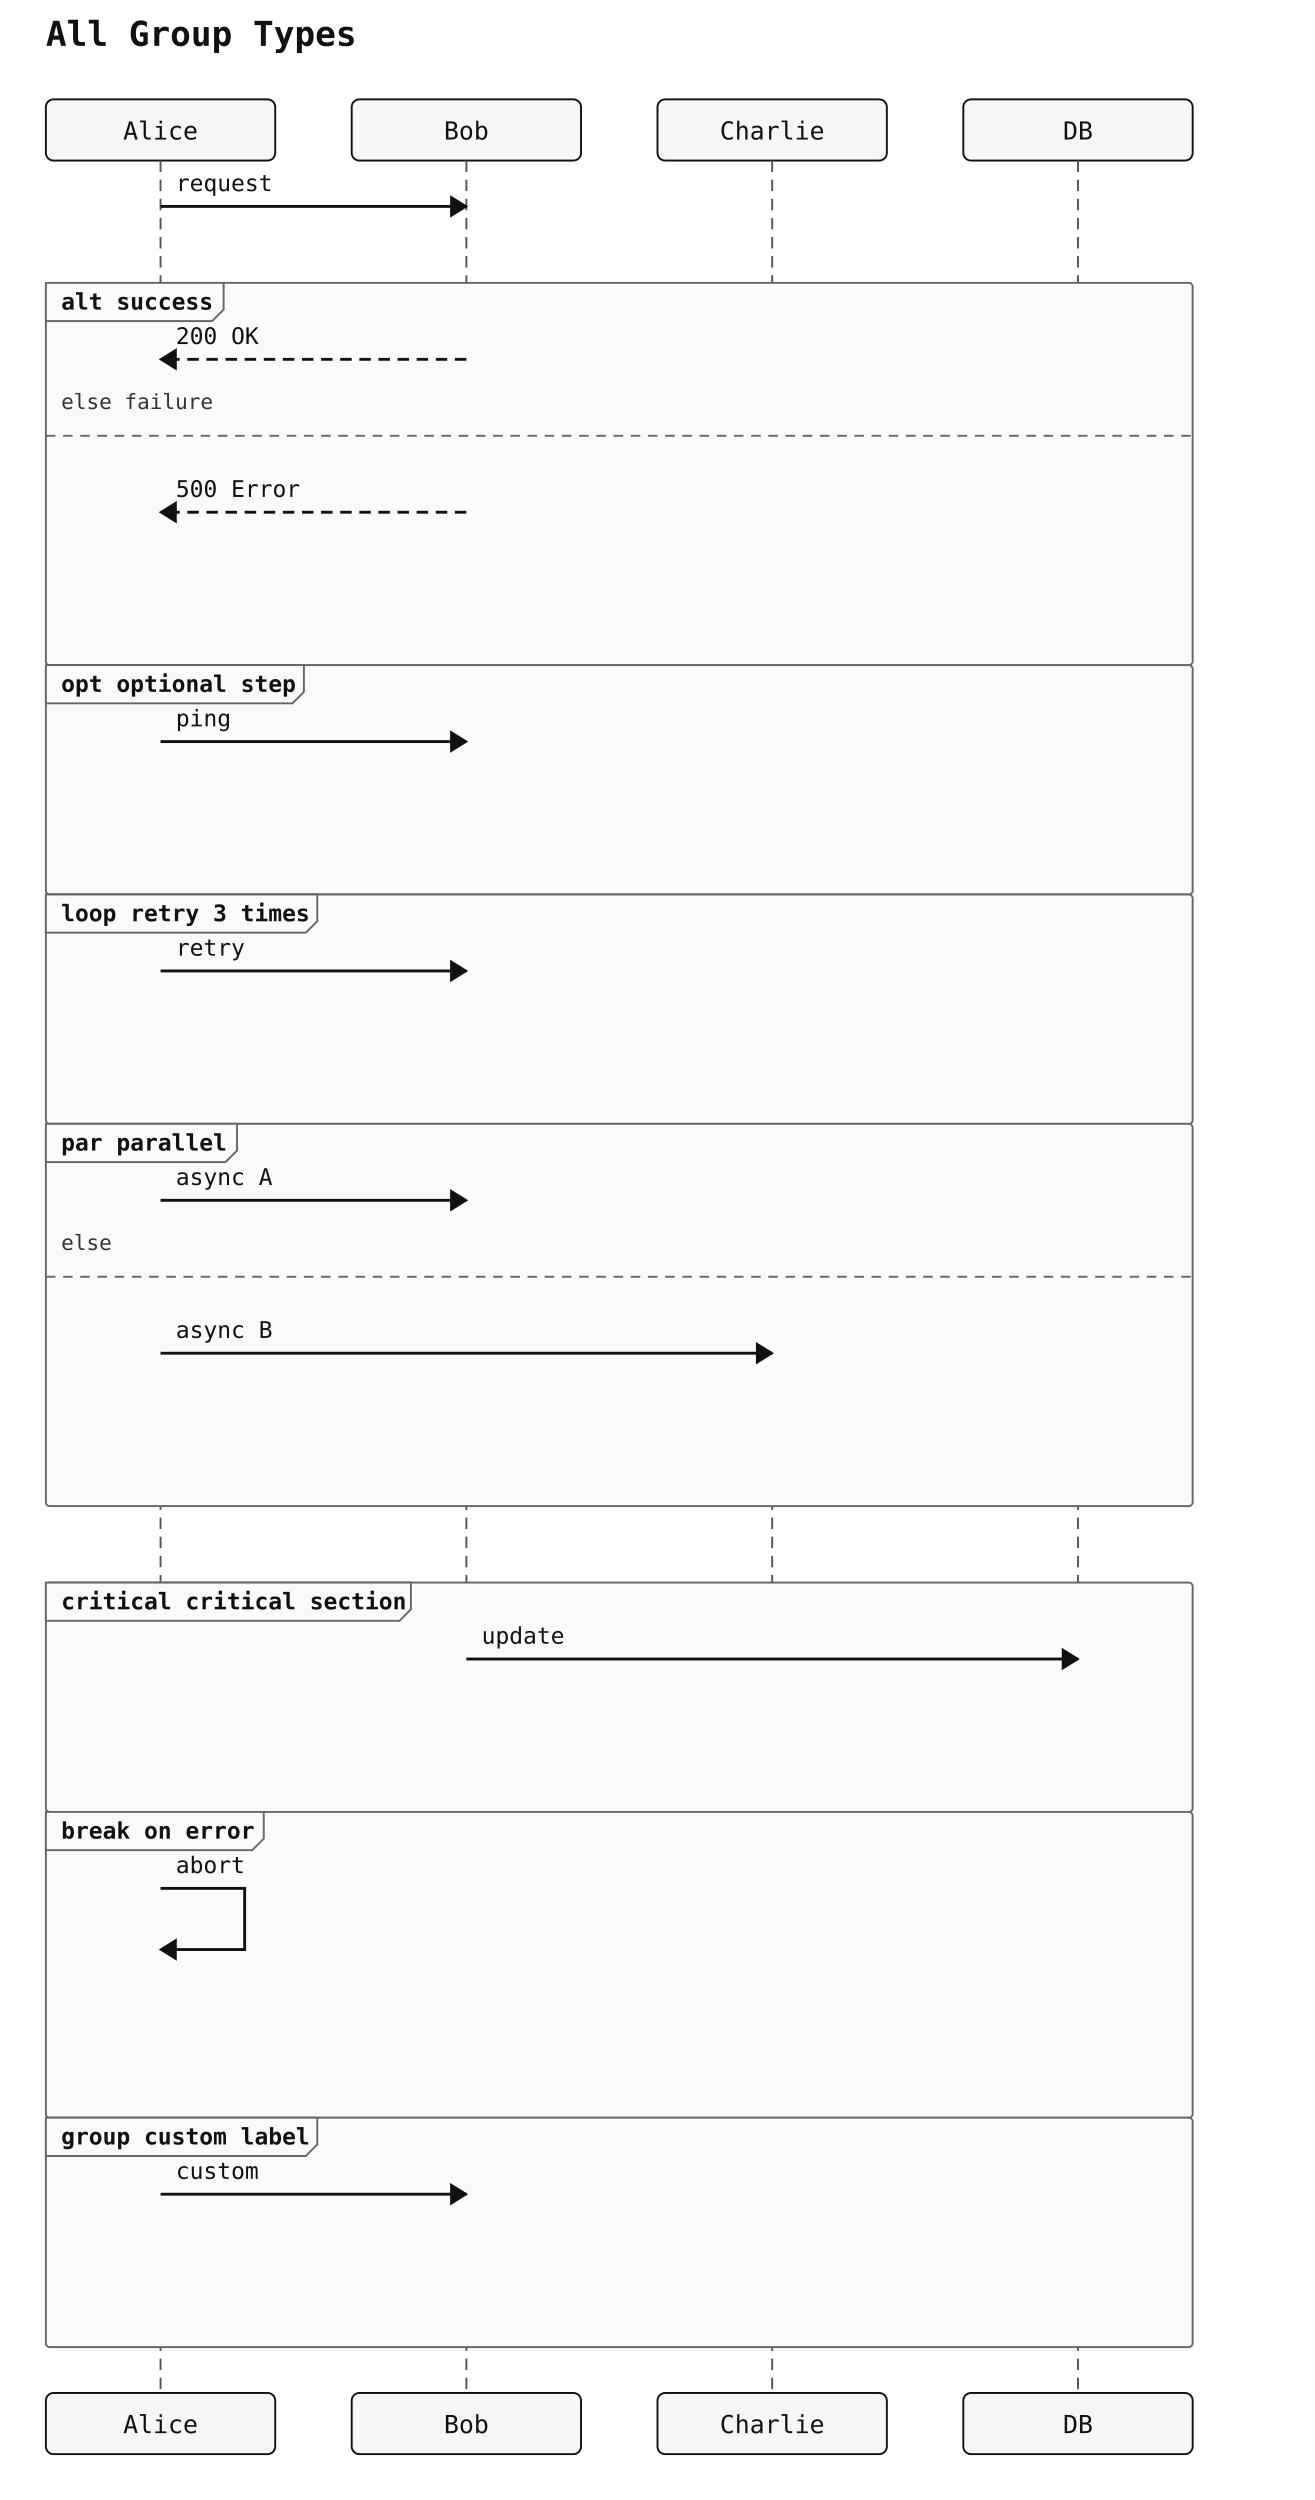
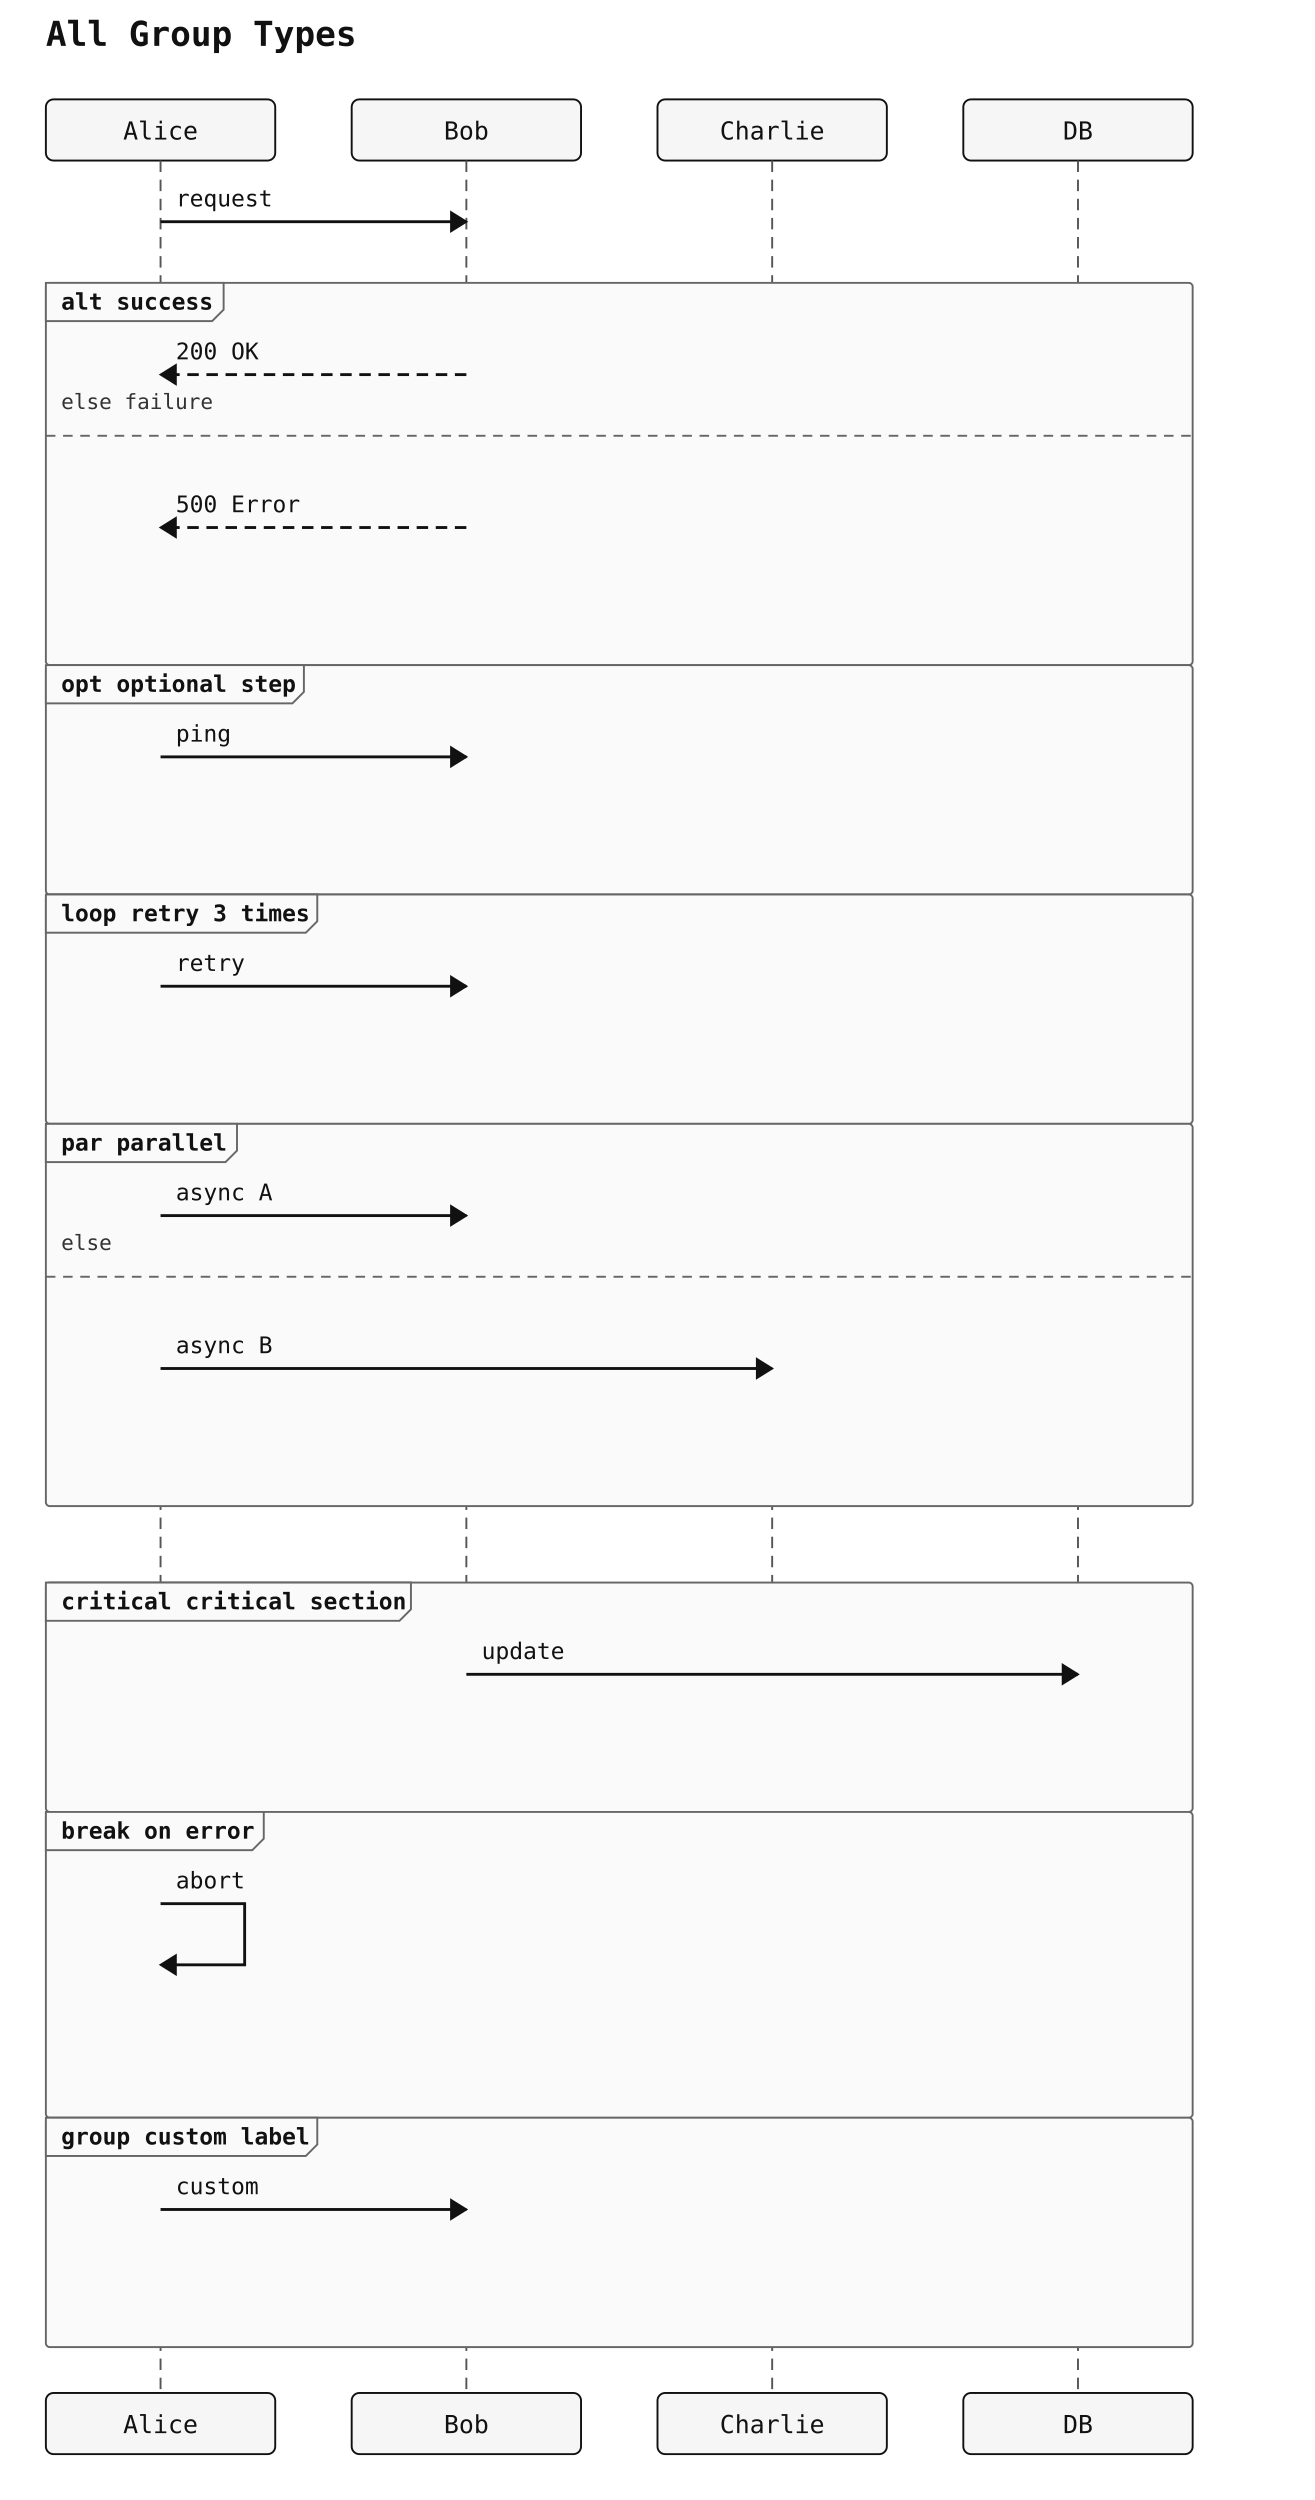
<svg xmlns="http://www.w3.org/2000/svg" width="688" height="1308" viewBox="0 0 688 1308">
  <rect width="100%" height="100%" fill="white" />
  <text x="24" y="24" font-family="monospace" font-size="18" font-weight="600" fill="#111">All Group Types</text>
  <rect x="24" y="52" width="120" height="32" rx="4" ry="4" fill="#f6f6f6" stroke="#111" stroke-width="1" />
  <text x="84" y="73" text-anchor="middle" font-family="monospace" font-size="13" fill="#111111">Alice</text>
  <rect x="184" y="52" width="120" height="32" rx="4" ry="4" fill="#f6f6f6" stroke="#111" stroke-width="1" />
  <text x="244" y="73" text-anchor="middle" font-family="monospace" font-size="13" fill="#111111">Bob</text>
  <rect x="344" y="52" width="120" height="32" rx="4" ry="4" fill="#f6f6f6" stroke="#111" stroke-width="1" />
  <text x="404" y="73" text-anchor="middle" font-family="monospace" font-size="13" fill="#111111">Charlie</text>
  <rect x="504" y="52" width="120" height="32" rx="4" ry="4" fill="#f6f6f6" stroke="#111" stroke-width="1" />
  <text x="564" y="73" text-anchor="middle" font-family="monospace" font-size="13" fill="#111111">DB</text>
  <line x1="84" y1="84" x2="84" y2="1252" stroke="#555" stroke-width="1" stroke-dasharray="6 4" />
  <line x1="244" y1="84" x2="244" y2="1252" stroke="#555" stroke-width="1" stroke-dasharray="6 4" />
  <line x1="404" y1="84" x2="404" y2="1252" stroke="#555" stroke-width="1" stroke-dasharray="6 4" />
  <line x1="564" y1="84" x2="564" y2="1252" stroke="#555" stroke-width="1" stroke-dasharray="6 4" />
  <rect x="24" y="148" width="600" height="200" rx="2" ry="2" fill="#fafafa" stroke="#666" stroke-width="1" />
  <polygon points="24,148 117,148 117,162 111,168 24,168" fill="#fafafa" stroke="#666" stroke-width="1" />
  <text x="32" y="162" font-family="monospace" font-size="12" font-weight="600" fill="#111">alt success</text>
  <line x1="24" y1="228" x2="624" y2="228" stroke="#666" stroke-width="1" stroke-dasharray="5 4" />
  <text x="32" y="214" font-family="monospace" font-size="11" fill="#333">else failure</text>
  <rect x="24" y="348" width="600" height="120" rx="2" ry="2" fill="#fafafa" stroke="#666" stroke-width="1" />
  <polygon points="24,348 159,348 159,362 153,368 24,368" fill="#fafafa" stroke="#666" stroke-width="1" />
  <text x="32" y="362" font-family="monospace" font-size="12" font-weight="600" fill="#111">opt optional step</text>
  <rect x="24" y="468" width="600" height="120" rx="2" ry="2" fill="#fafafa" stroke="#666" stroke-width="1" />
  <polygon points="24,468 166,468 166,482 160,488 24,488" fill="#fafafa" stroke="#666" stroke-width="1" />
  <text x="32" y="482" font-family="monospace" font-size="12" font-weight="600" fill="#111">loop retry 3 times</text>
  <rect x="24" y="588" width="600" height="200" rx="2" ry="2" fill="#fafafa" stroke="#666" stroke-width="1" />
  <polygon points="24,588 124,588 124,602 118,608 24,608" fill="#fafafa" stroke="#666" stroke-width="1" />
  <text x="32" y="602" font-family="monospace" font-size="12" font-weight="600" fill="#111">par parallel</text>
  <line x1="24" y1="668" x2="624" y2="668" stroke="#666" stroke-width="1" stroke-dasharray="5 4" />
  <text x="32" y="654" font-family="monospace" font-size="11" fill="#333">else</text>
  <rect x="24" y="828" width="600" height="120" rx="2" ry="2" fill="#fafafa" stroke="#666" stroke-width="1" />
  <polygon points="24,828 215,828 215,842 209,848 24,848" fill="#fafafa" stroke="#666" stroke-width="1" />
  <text x="32" y="842" font-family="monospace" font-size="12" font-weight="600" fill="#111">critical critical section</text>
  <rect x="24" y="948" width="600" height="160" rx="2" ry="2" fill="#fafafa" stroke="#666" stroke-width="1" />
  <polygon points="24,948 138,948 138,962 132,968 24,968" fill="#fafafa" stroke="#666" stroke-width="1" />
  <text x="32" y="962" font-family="monospace" font-size="12" font-weight="600" fill="#111">break on error</text>
  <rect x="24" y="1108" width="600" height="120" rx="2" ry="2" fill="#fafafa" stroke="#666" stroke-width="1" />
  <polygon points="24,1108 166,1108 166,1122 160,1128 24,1128" fill="#fafafa" stroke="#666" stroke-width="1" />
  <text x="32" y="1122" font-family="monospace" font-size="12" font-weight="600" fill="#111">group custom label</text>
-   <line x1="84" y1="108" x2="244" y2="108" stroke="#111" stroke-width="1.5" />
-   <polygon points="244,108 236,103 236,113" fill="#111" stroke="#111" stroke-width="1" />
-   <text x="92" y="100" text-anchor="start" font-family="monospace" font-size="12" fill="#111">request</text>
-   <line x1="244" y1="188" x2="84" y2="188" stroke="#111" stroke-width="1.5" stroke-dasharray="6 4" />
-   <polygon points="84,188 92,183 92,193" fill="#111" stroke="#111" stroke-width="1" />
-   <text x="92" y="180" text-anchor="start" font-family="monospace" font-size="12" fill="#111">200 OK</text>
-   <line x1="244" y1="268" x2="84" y2="268" stroke="#111" stroke-width="1.5" stroke-dasharray="6 4" />
-   <polygon points="84,268 92,263 92,273" fill="#111" stroke="#111" stroke-width="1" />
-   <text x="92" y="260" text-anchor="start" font-family="monospace" font-size="12" fill="#111">500 Error</text>
-   <line x1="84" y1="388" x2="244" y2="388" stroke="#111" stroke-width="1.5" />
-   <polygon points="244,388 236,383 236,393" fill="#111" stroke="#111" stroke-width="1" />
-   <text x="92" y="380" text-anchor="start" font-family="monospace" font-size="12" fill="#111">ping</text>
-   <line x1="84" y1="508" x2="244" y2="508" stroke="#111" stroke-width="1.5" />
-   <polygon points="244,508 236,503 236,513" fill="#111" stroke="#111" stroke-width="1" />
-   <text x="92" y="500" text-anchor="start" font-family="monospace" font-size="12" fill="#111">retry</text>
-   <line x1="84" y1="628" x2="244" y2="628" stroke="#111" stroke-width="1.5" />
-   <polygon points="244,628 236,623 236,633" fill="#111" stroke="#111" stroke-width="1" />
-   <text x="92" y="620" text-anchor="start" font-family="monospace" font-size="12" fill="#111">async A</text>
-   <line x1="84" y1="708" x2="404" y2="708" stroke="#111" stroke-width="1.5" />
-   <polygon points="404,708 396,703 396,713" fill="#111" stroke="#111" stroke-width="1" />
-   <text x="92" y="700" text-anchor="start" font-family="monospace" font-size="12" fill="#111">async B</text>
-   <line x1="244" y1="868" x2="564" y2="868" stroke="#111" stroke-width="1.5" />
-   <polygon points="564,868 556,863 556,873" fill="#111" stroke="#111" stroke-width="1" />
-   <text x="252" y="860" text-anchor="start" font-family="monospace" font-size="12" fill="#111">update</text>
-   <path d="M 84 988 L 128 988 L 128 1020 L 92 1020" fill="none" stroke="#111" stroke-width="1.5" />
-   <polygon points="84,1020 92,1015 92,1025" fill="#111" stroke="#111" stroke-width="1" />
-   <text x="92" y="980" text-anchor="start" font-family="monospace" font-size="12" fill="#111">abort</text>
-   <line x1="84" y1="1148" x2="244" y2="1148" stroke="#111" stroke-width="1.5" />
-   <polygon points="244,1148 236,1143 236,1153" fill="#111" stroke="#111" stroke-width="1" />
-   <text x="92" y="1140" text-anchor="start" font-family="monospace" font-size="12" fill="#111">custom</text>
+   <line x1="84" y1="116" x2="244" y2="116" stroke="#111" stroke-width="1.5" />
+   <polygon points="244,116 236,111 236,121" fill="#111" stroke="#111" stroke-width="1" />
+   <text x="92" y="108" text-anchor="start" font-family="monospace" font-size="12" fill="#111">request</text>
+   <line x1="244" y1="196" x2="84" y2="196" stroke="#111" stroke-width="1.5" stroke-dasharray="6 4" />
+   <polygon points="84,196 92,191 92,201" fill="#111" stroke="#111" stroke-width="1" />
+   <text x="92" y="188" text-anchor="start" font-family="monospace" font-size="12" fill="#111">200 OK</text>
+   <line x1="244" y1="276" x2="84" y2="276" stroke="#111" stroke-width="1.5" stroke-dasharray="6 4" />
+   <polygon points="84,276 92,271 92,281" fill="#111" stroke="#111" stroke-width="1" />
+   <text x="92" y="268" text-anchor="start" font-family="monospace" font-size="12" fill="#111">500 Error</text>
+   <line x1="84" y1="396" x2="244" y2="396" stroke="#111" stroke-width="1.5" />
+   <polygon points="244,396 236,391 236,401" fill="#111" stroke="#111" stroke-width="1" />
+   <text x="92" y="388" text-anchor="start" font-family="monospace" font-size="12" fill="#111">ping</text>
+   <line x1="84" y1="516" x2="244" y2="516" stroke="#111" stroke-width="1.5" />
+   <polygon points="244,516 236,511 236,521" fill="#111" stroke="#111" stroke-width="1" />
+   <text x="92" y="508" text-anchor="start" font-family="monospace" font-size="12" fill="#111">retry</text>
+   <line x1="84" y1="636" x2="244" y2="636" stroke="#111" stroke-width="1.5" />
+   <polygon points="244,636 236,631 236,641" fill="#111" stroke="#111" stroke-width="1" />
+   <text x="92" y="628" text-anchor="start" font-family="monospace" font-size="12" fill="#111">async A</text>
+   <line x1="84" y1="716" x2="404" y2="716" stroke="#111" stroke-width="1.5" />
+   <polygon points="404,716 396,711 396,721" fill="#111" stroke="#111" stroke-width="1" />
+   <text x="92" y="708" text-anchor="start" font-family="monospace" font-size="12" fill="#111">async B</text>
+   <line x1="244" y1="876" x2="564" y2="876" stroke="#111" stroke-width="1.5" />
+   <polygon points="564,876 556,871 556,881" fill="#111" stroke="#111" stroke-width="1" />
+   <text x="252" y="868" text-anchor="start" font-family="monospace" font-size="12" fill="#111">update</text>
+   <path d="M 84 996 L 128 996 L 128 1028 L 92 1028" fill="none" stroke="#111" stroke-width="1.5" />
+   <polygon points="84,1028 92,1023 92,1033" fill="#111" stroke="#111" stroke-width="1" />
+   <text x="92" y="988" text-anchor="start" font-family="monospace" font-size="12" fill="#111">abort</text>
+   <line x1="84" y1="1156" x2="244" y2="1156" stroke="#111" stroke-width="1.5" />
+   <polygon points="244,1156 236,1151 236,1161" fill="#111" stroke="#111" stroke-width="1" />
+   <text x="92" y="1148" text-anchor="start" font-family="monospace" font-size="12" fill="#111">custom</text>
  <rect x="24" y="1252" width="120" height="32" rx="4" ry="4" fill="#f6f6f6" stroke="#111" stroke-width="1" />
  <text x="84" y="1273" text-anchor="middle" font-family="monospace" font-size="13" fill="#111111">Alice</text>
  <rect x="184" y="1252" width="120" height="32" rx="4" ry="4" fill="#f6f6f6" stroke="#111" stroke-width="1" />
  <text x="244" y="1273" text-anchor="middle" font-family="monospace" font-size="13" fill="#111111">Bob</text>
  <rect x="344" y="1252" width="120" height="32" rx="4" ry="4" fill="#f6f6f6" stroke="#111" stroke-width="1" />
  <text x="404" y="1273" text-anchor="middle" font-family="monospace" font-size="13" fill="#111111">Charlie</text>
  <rect x="504" y="1252" width="120" height="32" rx="4" ry="4" fill="#f6f6f6" stroke="#111" stroke-width="1" />
  <text x="564" y="1273" text-anchor="middle" font-family="monospace" font-size="13" fill="#111111">DB</text>
</svg>
